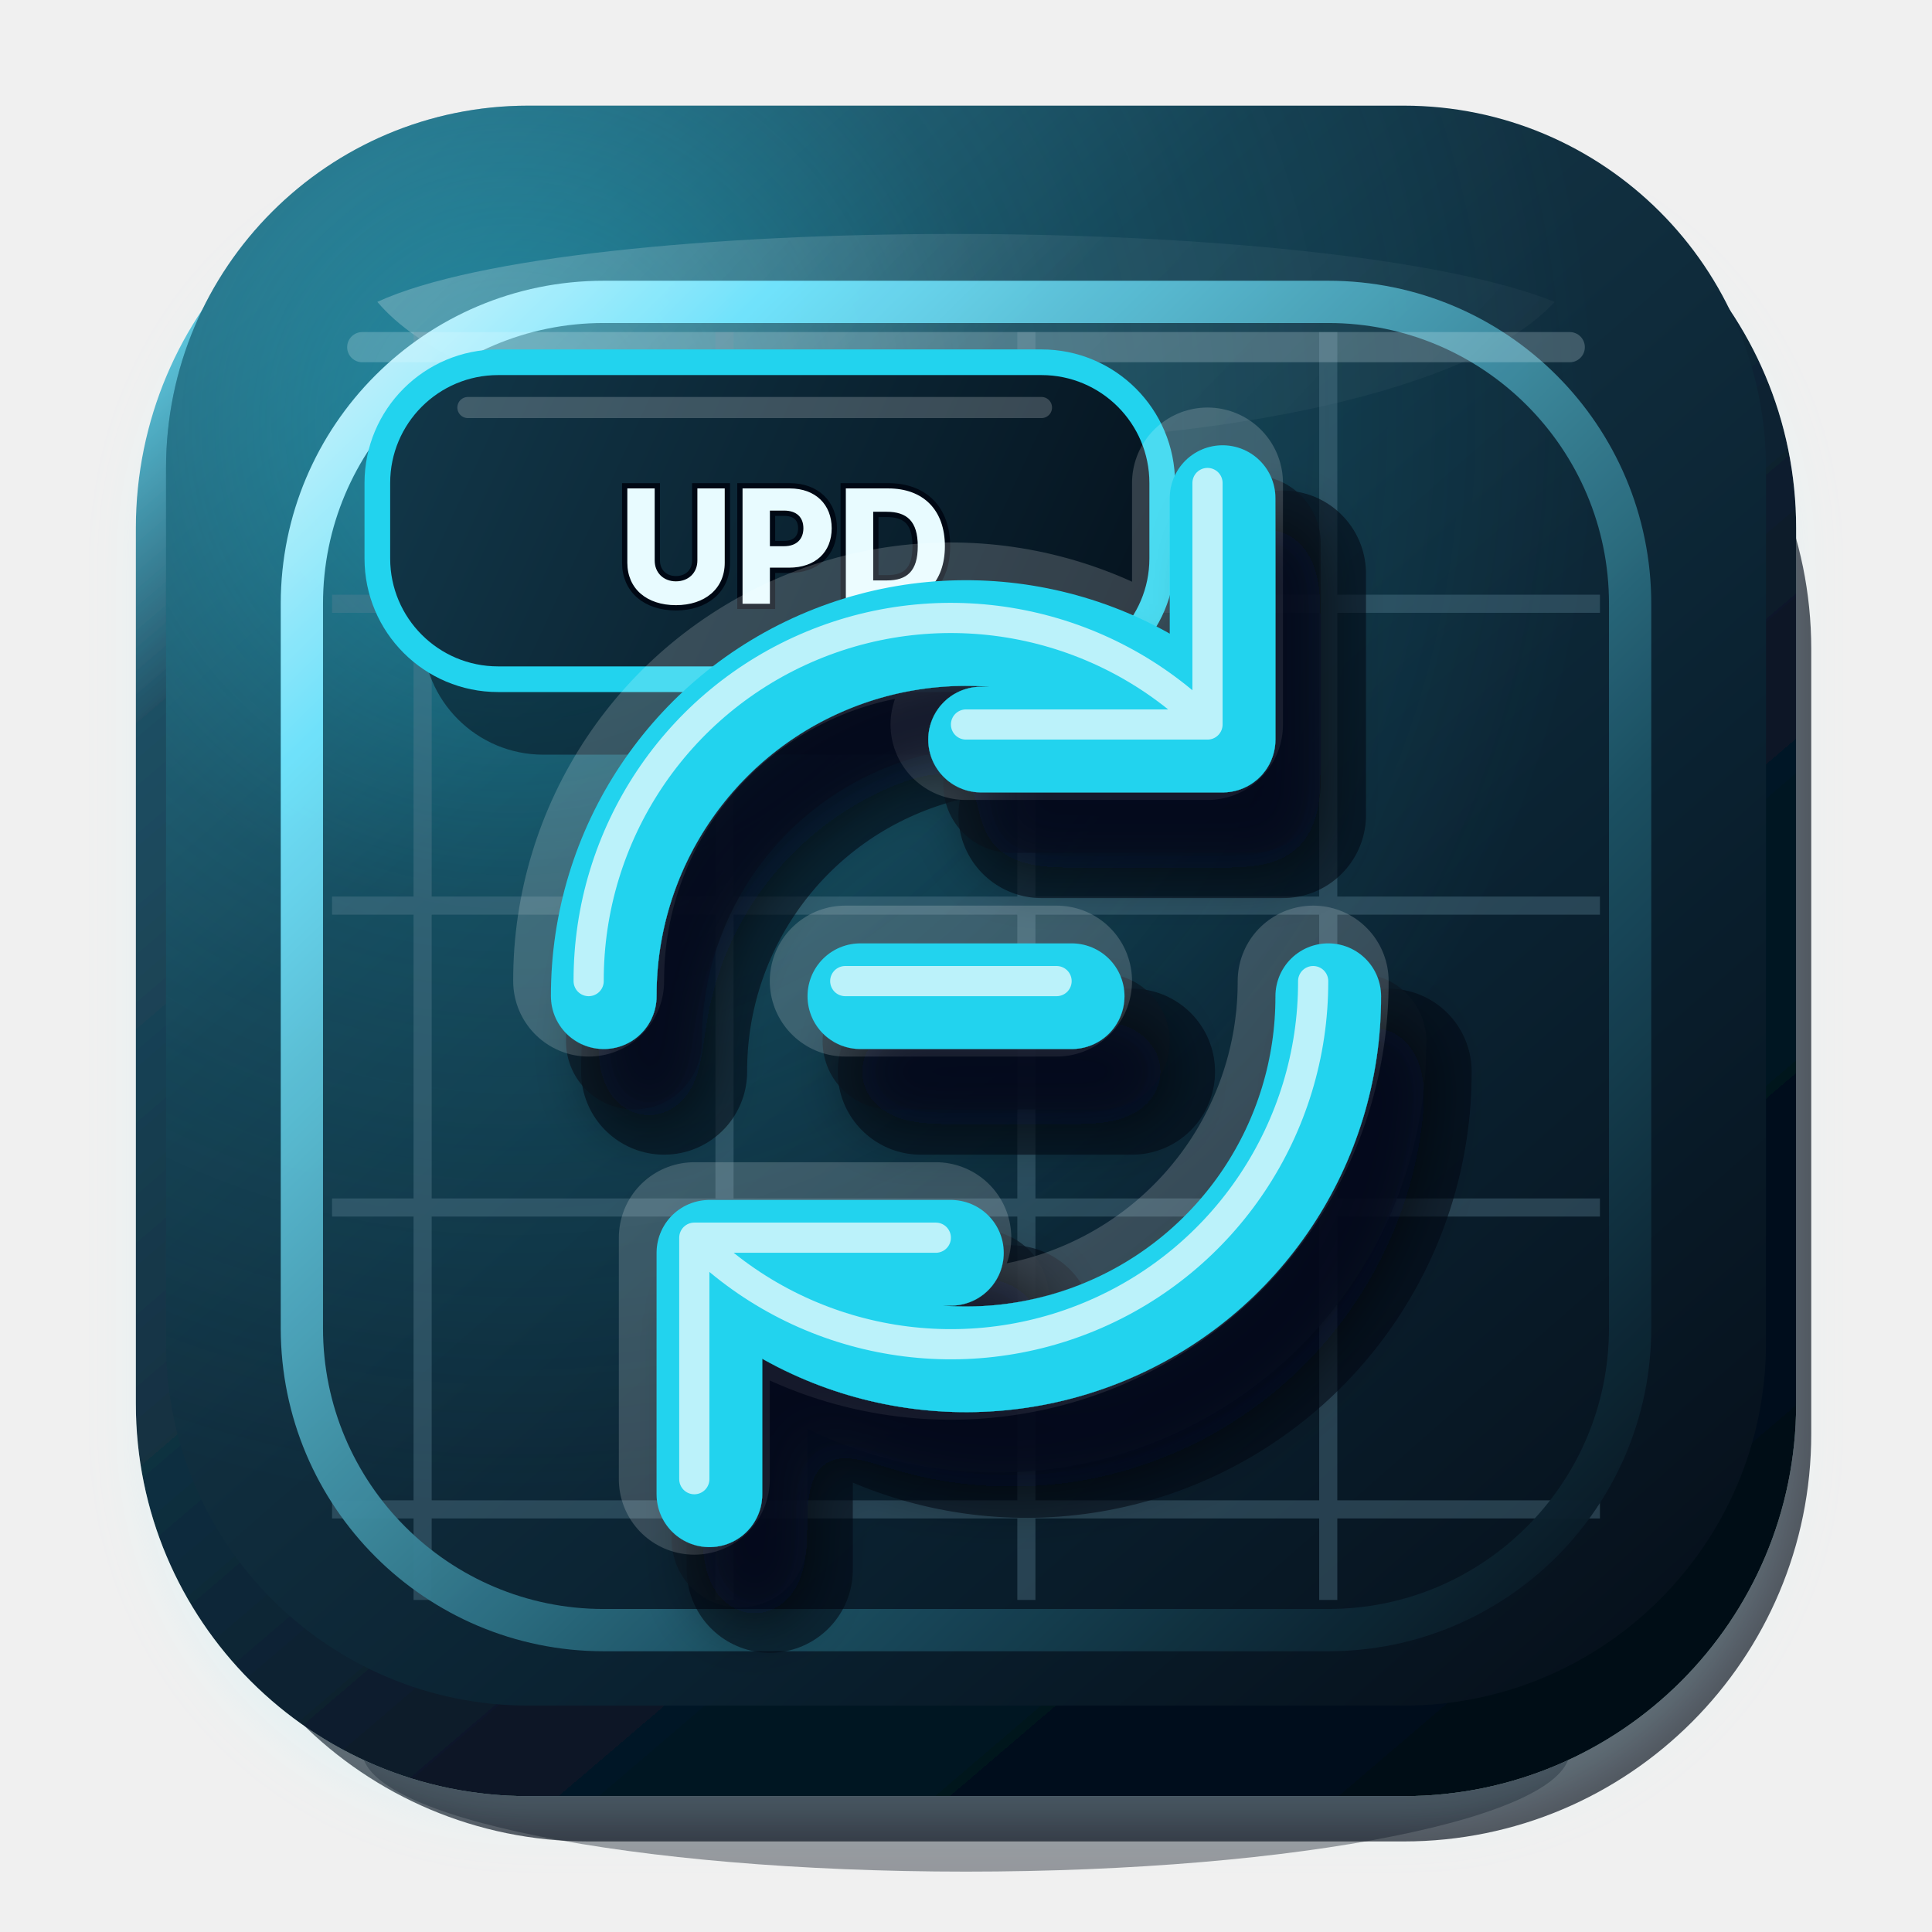
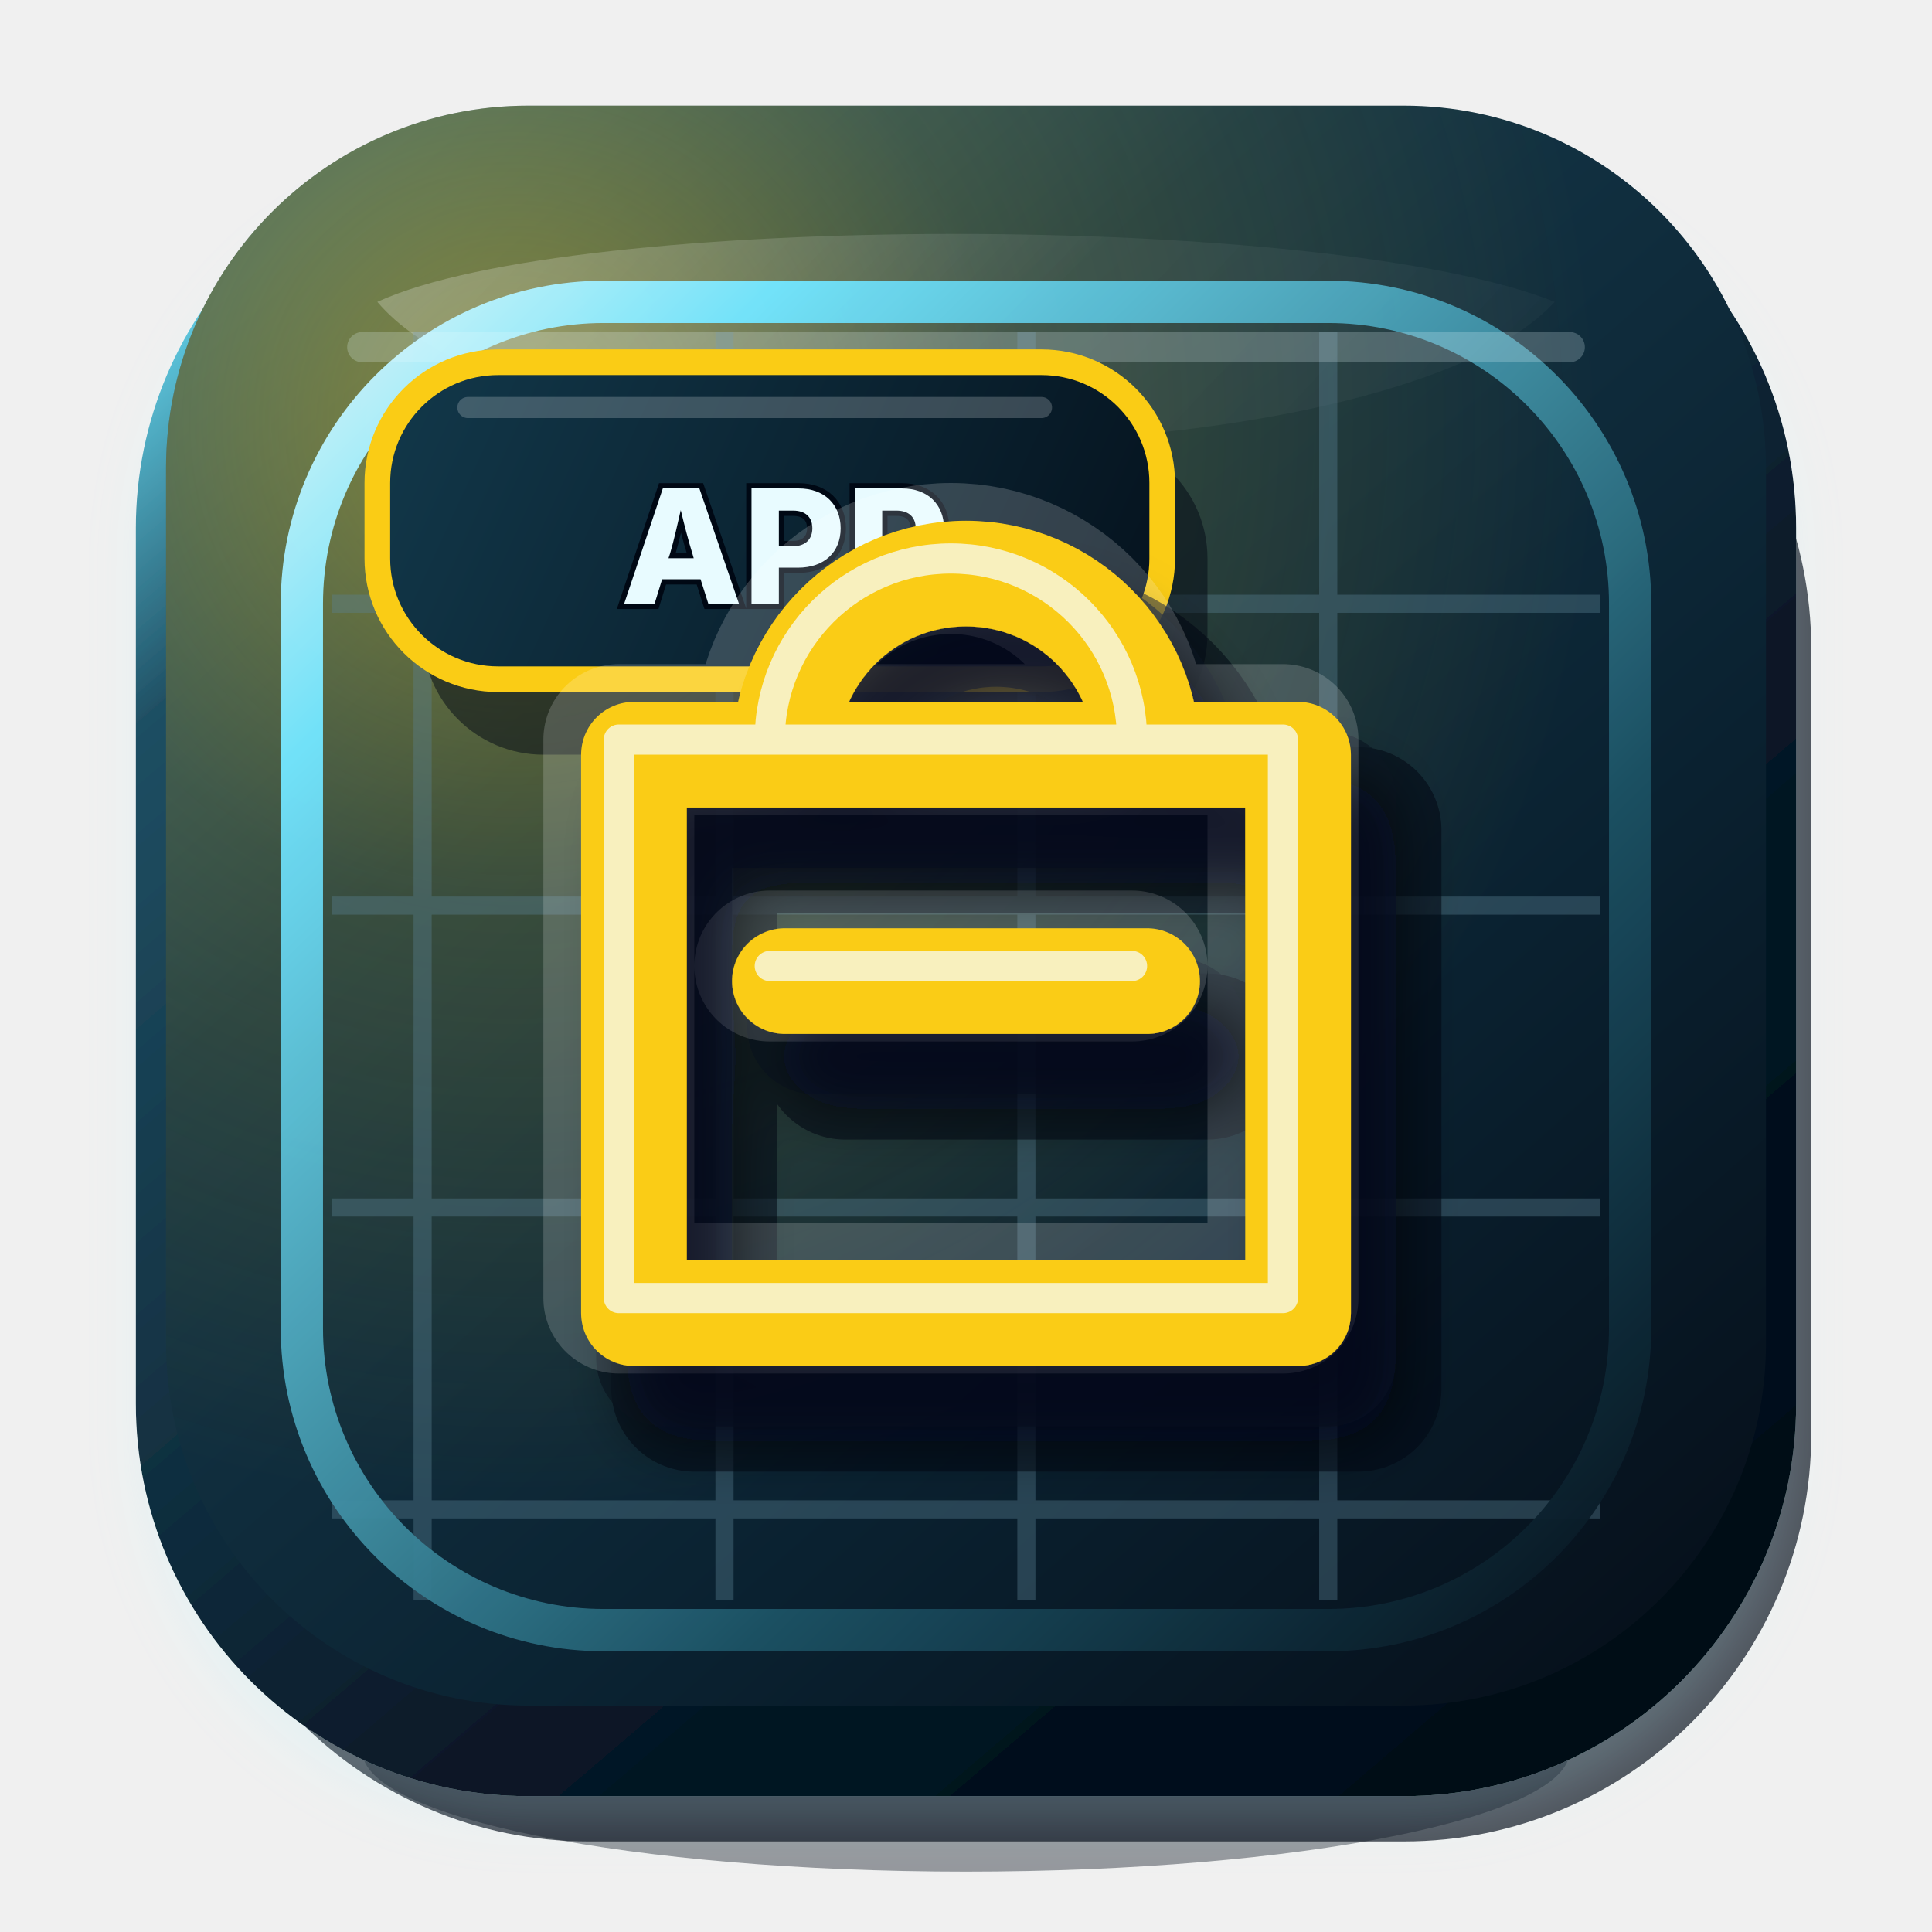
<svg xmlns="http://www.w3.org/2000/svg" width="128" height="128" viewBox="0 0 128 128">
  <defs>
    <linearGradient id="edge" x1="18" y1="10" x2="112" y2="120" gradientUnits="userSpaceOnUse">
      <stop offset="0" stop-color="#6ee7ff" />
      <stop offset="0.16" stop-color="#1f4f63" />
      <stop offset="0.62" stop-color="#071827" />
      <stop offset="1" stop-color="#020814" />
    </linearGradient>
    <linearGradient id="face" x1="22" y1="13" x2="108" y2="111" gradientUnits="userSpaceOnUse">
      <stop offset="0" stop-color="#2b5b6f" />
      <stop offset="0.28" stop-color="#143647" />
      <stop offset="0.68" stop-color="#0a2130" />
      <stop offset="1" stop-color="#06101b" />
    </linearGradient>
    <linearGradient id="badge" x1="26" y1="24" x2="78" y2="48" gradientUnits="userSpaceOnUse">
      <stop offset="0" stop-color="#12384a" />
      <stop offset="1" stop-color="#04101b" />
    </linearGradient>
    <linearGradient id="rim" x1="20" y1="18" x2="108" y2="108" gradientUnits="userSpaceOnUse">
      <stop offset="0" stop-color="#e8fbff" />
      <stop offset="0.18" stop-color="#72e6ff" />
      <stop offset="0.68" stop-color="#1c5264" />
      <stop offset="1" stop-color="#06111d" />
    </linearGradient>
    <radialGradient id="glow" cx="34" cy="28" r="72" gradientUnits="userSpaceOnUse">
-       <stop offset="0" stop-color="#22d3ee" stop-opacity="0.46" />
-       <stop offset="0.45" stop-color="#22d3ee" stop-opacity="0.16" />
-       <stop offset="1" stop-color="#22d3ee" stop-opacity="0" />
+       <stop offset="0" stop-color="#facc15" stop-opacity="0.46" />
+       <stop offset="0.45" stop-color="#facc15" stop-opacity="0.16" />
+       <stop offset="1" stop-color="#facc15" stop-opacity="0" />
    </radialGradient>
    <linearGradient id="shine" x1="24" y1="16" x2="86" y2="74" gradientUnits="userSpaceOnUse">
      <stop offset="0" stop-color="#ffffff" stop-opacity="0.36" />
      <stop offset="0.42" stop-color="#ffffff" stop-opacity="0.08" />
      <stop offset="1" stop-color="#ffffff" stop-opacity="0" />
    </linearGradient>
    <filter id="plateShadow" x="-28%" y="-26%" width="156%" height="166%">
      <feDropShadow dx="0" dy="15" stdDeviation="9" flood-color="#000814" flood-opacity="0.48" />
      <feDropShadow dx="0" dy="2" stdDeviation="1.5" flood-color="#b7f5ff" flood-opacity="0.18" />
    </filter>
    <filter id="glyphLift" x="-28%" y="-28%" width="156%" height="156%">
      <feDropShadow dx="3" dy="5" stdDeviation="2" flood-color="#000814" flood-opacity="0.62" />
    </filter>
  </defs>
  <ellipse cx="64" cy="116" rx="40" ry="8" fill="#000814" opacity="0.38" />
  <rect x="12" y="16" width="108" height="106" rx="27" fill="#020814" opacity="0.68" />
  <rect x="9" y="9" width="110" height="110" rx="26" fill="url(#edge)" filter="url(#plateShadow)" />
  <rect x="11" y="7" width="106" height="106" rx="24" fill="url(#face)" />
  <rect x="11" y="7" width="106" height="106" rx="24" fill="url(#glow)" />
  <path d="M25 20c13-6 63-6 78 0c-11 12-67 13-78 0z" fill="url(#shine)" opacity="0.72" />
  <path d="M28 22v84M48 22v84M68 22v84M88 22v84M22 40h84M22 60h84M22 80h84M22 100h84" fill="none" stroke="#5a8294" stroke-width="1.2" opacity="0.38" />
  <rect x="20" y="20" width="88" height="88" rx="20" fill="none" stroke="url(#rim)" stroke-width="2.8" opacity="0.96" />
  <path d="M24 23h80" fill="none" stroke="#e8fbff" stroke-width="2" stroke-linecap="round" opacity="0.22" />
  <rect x="28" y="29" width="52" height="21" rx="8" fill="#020814" opacity="0.5" />
-   <rect x="25" y="24" width="52" height="21" rx="8" fill="url(#badge)" stroke="#22d3ee" stroke-width="1.7" />
+   <rect x="25" y="24" width="52" height="21" rx="8" fill="url(#badge)" stroke="#facc15" stroke-width="1.7" />
  <path d="M31 27h38" fill="none" stroke="#ffffff" stroke-width="1.4" stroke-linecap="round" opacity="0.2" />
-   <text x="52" y="40" text-anchor="middle" font-family="Cantarell, Inter, Arial, sans-serif" font-size="10.5" font-weight="800" fill="#e8fbff" stroke="#000814" stroke-width="0.7" paint-order="stroke">UPD</text>
-   <path d="M40 66a24 24 0 0 1 41-17M81 49h-16M81 49v-16M88 66a24 24 0 0 1-41 17M47 83h16M47 83v16M57 66h14" fill="none" stroke="#020814" stroke-width="11" stroke-linecap="round" stroke-linejoin="round" opacity="0.58" transform="translate(4 5)" />
-   <path d="M40 66a24 24 0 0 1 41-17M81 49h-16M81 49v-16M88 66a24 24 0 0 1-41 17M47 83h16M47 83v16M57 66h14" fill="none" stroke="#0b1724" stroke-width="9" stroke-linecap="round" stroke-linejoin="round" opacity="0.72" transform="translate(2 3)" />
-   <path d="M40 66a24 24 0 0 1 41-17M81 49h-16M81 49v-16M88 66a24 24 0 0 1-41 17M47 83h16M47 83v16M57 66h14" fill="none" stroke="#ffffff" stroke-width="10" stroke-linecap="round" stroke-linejoin="round" opacity="0.18" transform="translate(-1 -1)" />
-   <path d="M40 66a24 24 0 0 1 41-17M81 49h-16M81 49v-16M88 66a24 24 0 0 1-41 17M47 83h16M47 83v16M57 66h14" fill="none" stroke="#22d3ee" stroke-width="7" stroke-linecap="round" stroke-linejoin="round" filter="url(#glyphLift)" />
-   <path d="M40 66a24 24 0 0 1 41-17M81 49h-16M81 49v-16M88 66a24 24 0 0 1-41 17M47 83h16M47 83v16M57 66h14" fill="none" stroke="#f7fdff" stroke-width="2" stroke-linecap="round" stroke-linejoin="round" opacity="0.72" transform="translate(-1 -1)" />
+   <text x="52" y="40" text-anchor="middle" font-family="Cantarell, Inter, Arial, sans-serif" font-size="10.5" font-weight="800" fill="#e8fbff" stroke="#000814" stroke-width="0.7" paint-order="stroke">APP</text>
+   <path d="M42 50h44v37H42zM52 50a12 12 0 0 1 24 0M52 65h24" fill="none" stroke="#020814" stroke-width="11" stroke-linecap="round" stroke-linejoin="round" opacity="0.58" transform="translate(4 5)" />
+   <path d="M42 50h44v37H42zM52 50a12 12 0 0 1 24 0M52 65h24" fill="none" stroke="#0b1724" stroke-width="9" stroke-linecap="round" stroke-linejoin="round" opacity="0.72" transform="translate(2 3)" />
+   <path d="M42 50h44v37H42zM52 50a12 12 0 0 1 24 0M52 65h24" fill="none" stroke="#ffffff" stroke-width="10" stroke-linecap="round" stroke-linejoin="round" opacity="0.18" transform="translate(-1 -1)" />
+   <path d="M42 50h44v37H42zM52 50a12 12 0 0 1 24 0M52 65h24" fill="none" stroke="#facc15" stroke-width="7" stroke-linecap="round" stroke-linejoin="round" filter="url(#glyphLift)" />
+   <path d="M42 50h44v37H42zM52 50a12 12 0 0 1 24 0M52 65h24" fill="none" stroke="#f7fdff" stroke-width="2" stroke-linecap="round" stroke-linejoin="round" opacity="0.72" transform="translate(-1 -1)" />
</svg>
